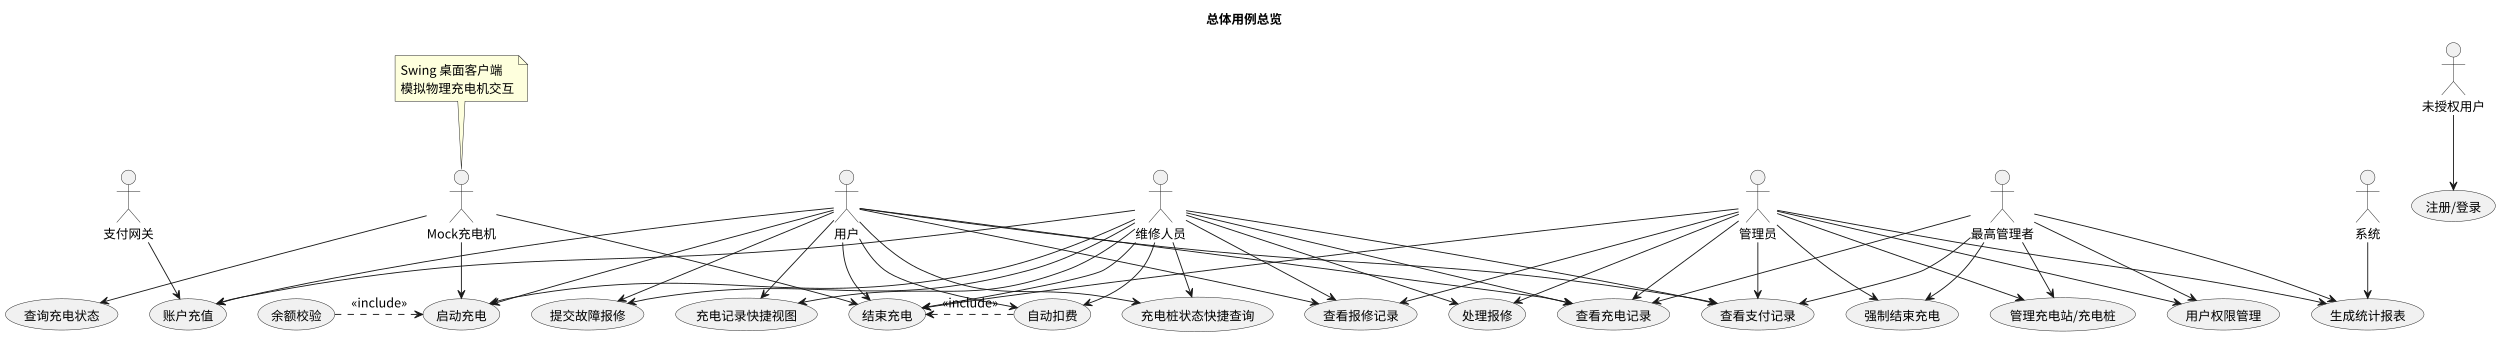
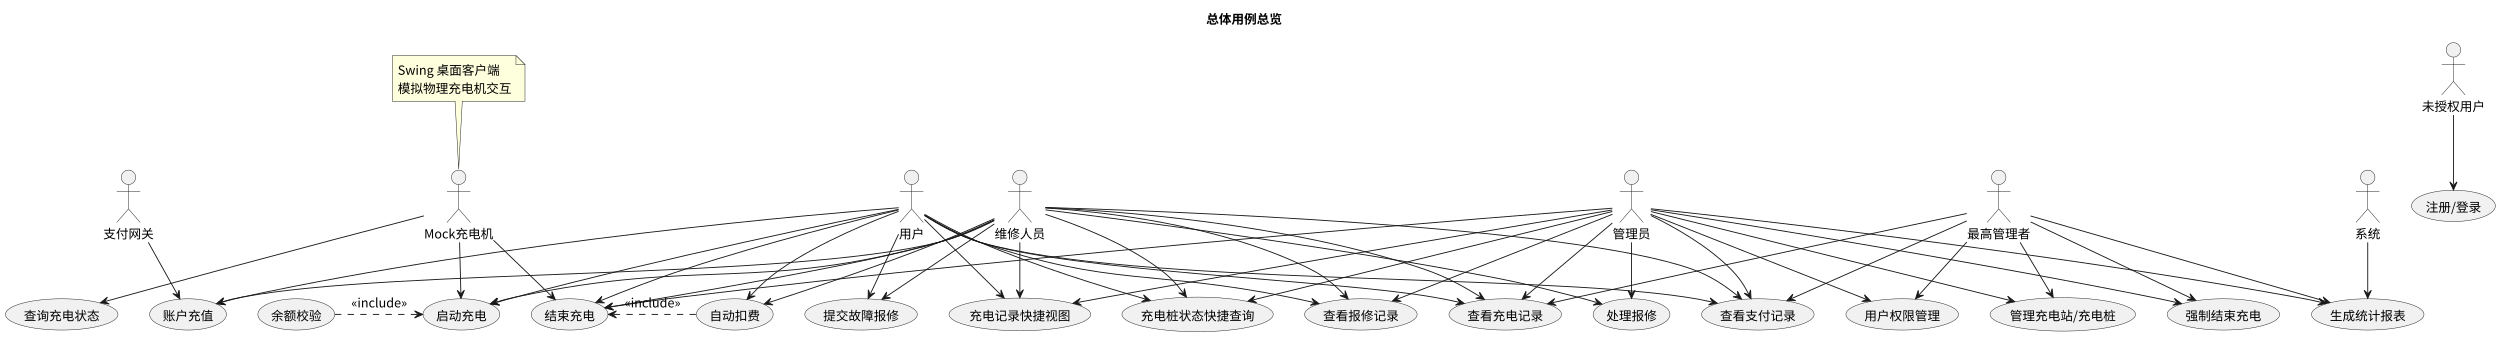
<svg xmlns="http://www.w3.org/2000/svg" contentStyleType="text/css" data-diagram-type="DESCRIPTION" height="373px" preserveAspectRatio="none" style="width:2771px;height:373px;background:#FFFFFF;" version="1.1" viewBox="0 0 2771 373" width="2771px" zoomAndPan="magnify">
  <defs />
  <g>
    <g class="title" data-source-line="3">
      <text fill="#000000" font-family="Noto Sans CJK SC" font-size="14" font-weight="bold" lengthAdjust="spacing" textLength="84" x="1336.939" y="26.24">总体用例总览</text>
    </g>
    <g class="entity" data-entity="G" data-source-line="6" data-uid="ent0002" id="entity_G">
      <ellipse cx="2719.4" cy="55.272" fill="#F1F1F1" rx="8" ry="8" style="stroke:#181818;stroke-width:0.5;" />
      <path d="M2719.4,63.272 L2719.4,90.272 M2706.4,71.272 L2732.4,71.272 M2719.4,90.272 L2706.4,105.272 M2719.4,90.272 L2732.4,105.272" fill="none" style="stroke:#181818;stroke-width:0.5;" />
      <text fill="#000000" font-family="Noto Sans CJK SC" font-size="14" lengthAdjust="spacing" textLength="70" x="2684.4" y="123.012">未授权用户</text>
    </g>
    <g class="entity" data-entity="U" data-source-line="7" data-uid="ent0003" id="entity_U">
-       <ellipse cx="938.4" cy="196.552" fill="#F1F1F1" rx="8" ry="8" style="stroke:#181818;stroke-width:0.5;" />
-       <path d="M938.4,204.552 L938.4,231.552 M925.4,212.552 L951.4,212.552 M938.4,231.552 L925.4,246.552 M938.4,231.552 L951.4,246.552" fill="none" style="stroke:#181818;stroke-width:0.5;" />
-       <text fill="#000000" font-family="Noto Sans CJK SC" font-size="14" lengthAdjust="spacing" textLength="28" x="924.4" y="264.292">用户</text>
+       <ellipse cx="1010.4" cy="196.552" fill="#F1F1F1" rx="8" ry="8" style="stroke:#181818;stroke-width:0.5;" />
+       <path d="M1010.4,204.552 L1010.4,231.552 M997.4,212.552 L1023.4,212.552 M1010.4,231.552 L997.4,246.552 M1010.4,231.552 L1023.4,246.552" fill="none" style="stroke:#181818;stroke-width:0.5;" />
+       <text fill="#000000" font-family="Noto Sans CJK SC" font-size="14" lengthAdjust="spacing" textLength="28" x="996.4" y="264.292">用户</text>
    </g>
    <g class="entity" data-entity="M" data-source-line="8" data-uid="ent0004" id="entity_M">
-       <ellipse cx="1286.4" cy="196.552" fill="#F1F1F1" rx="8" ry="8" style="stroke:#181818;stroke-width:0.5;" />
-       <path d="M1286.4,204.552 L1286.4,231.552 M1273.4,212.552 L1299.4,212.552 M1286.4,231.552 L1273.4,246.552 M1286.4,231.552 L1299.4,246.552" fill="none" style="stroke:#181818;stroke-width:0.5;" />
-       <text fill="#000000" font-family="Noto Sans CJK SC" font-size="14" lengthAdjust="spacing" textLength="56" x="1258.4" y="264.292">维修人员</text>
+       <ellipse cx="1130.4" cy="196.552" fill="#F1F1F1" rx="8" ry="8" style="stroke:#181818;stroke-width:0.5;" />
+       <path d="M1130.4,204.552 L1130.4,231.552 M1117.4,212.552 L1143.4,212.552 M1130.4,231.552 L1117.4,246.552 M1130.4,231.552 L1143.4,246.552" fill="none" style="stroke:#181818;stroke-width:0.5;" />
+       <text fill="#000000" font-family="Noto Sans CJK SC" font-size="14" lengthAdjust="spacing" textLength="56" x="1102.4" y="264.292">维修人员</text>
    </g>
    <g class="entity" data-entity="A" data-source-line="9" data-uid="ent0005" id="entity_A">
-       <ellipse cx="1948.4" cy="196.552" fill="#F1F1F1" rx="8" ry="8" style="stroke:#181818;stroke-width:0.5;" />
-       <path d="M1948.4,204.552 L1948.4,231.552 M1935.4,212.552 L1961.4,212.552 M1948.4,231.552 L1935.4,246.552 M1948.4,231.552 L1961.4,246.552" fill="none" style="stroke:#181818;stroke-width:0.5;" />
-       <text fill="#000000" font-family="Noto Sans CJK SC" font-size="14" lengthAdjust="spacing" textLength="42" x="1927.4" y="264.292">管理员</text>
+       <ellipse cx="1808.4" cy="196.552" fill="#F1F1F1" rx="8" ry="8" style="stroke:#181818;stroke-width:0.5;" />
+       <path d="M1808.4,204.552 L1808.4,231.552 M1795.4,212.552 L1821.4,212.552 M1808.4,231.552 L1795.4,246.552 M1808.4,231.552 L1821.4,246.552" fill="none" style="stroke:#181818;stroke-width:0.5;" />
+       <text fill="#000000" font-family="Noto Sans CJK SC" font-size="14" lengthAdjust="spacing" textLength="42" x="1787.4" y="264.292">管理员</text>
    </g>
    <g class="entity" data-entity="SA" data-source-line="10" data-uid="ent0006" id="entity_SA">
-       <ellipse cx="2219.4" cy="196.552" fill="#F1F1F1" rx="8" ry="8" style="stroke:#181818;stroke-width:0.5;" />
-       <path d="M2219.4,204.552 L2219.4,231.552 M2206.4,212.552 L2232.4,212.552 M2219.4,231.552 L2206.4,246.552 M2219.4,231.552 L2232.4,246.552" fill="none" style="stroke:#181818;stroke-width:0.5;" />
-       <text fill="#000000" font-family="Noto Sans CJK SC" font-size="14" lengthAdjust="spacing" textLength="70" x="2184.4" y="264.292">最高管理者</text>
+       <ellipse cx="2215.4" cy="196.552" fill="#F1F1F1" rx="8" ry="8" style="stroke:#181818;stroke-width:0.5;" />
+       <path d="M2215.4,204.552 L2215.4,231.552 M2202.4,212.552 L2228.4,212.552 M2215.4,231.552 L2202.4,246.552 M2215.4,231.552 L2228.4,246.552" fill="none" style="stroke:#181818;stroke-width:0.5;" />
+       <text fill="#000000" font-family="Noto Sans CJK SC" font-size="14" lengthAdjust="spacing" textLength="70" x="2180.4" y="264.292">最高管理者</text>
    </g>
    <g class="entity" data-entity="MC" data-source-line="11" data-uid="ent0007" id="entity_MC">
-       <ellipse cx="511.4" cy="196.552" fill="#F1F1F1" rx="8" ry="8" style="stroke:#181818;stroke-width:0.5;" />
-       <path d="M511.4,204.552 L511.4,231.552 M498.4,212.552 L524.4,212.552 M511.4,231.552 L498.4,246.552 M511.4,231.552 L524.4,246.552" fill="none" style="stroke:#181818;stroke-width:0.5;" />
-       <text fill="#000000" font-family="Noto Sans CJK SC" font-size="14" lengthAdjust="spacing" textLength="76.72" x="473.04" y="264.292">Mock充电机</text>
+       <ellipse cx="508.4" cy="196.552" fill="#F1F1F1" rx="8" ry="8" style="stroke:#181818;stroke-width:0.5;" />
+       <path d="M508.4,204.552 L508.4,231.552 M495.4,212.552 L521.4,212.552 M508.4,231.552 L495.4,246.552 M508.4,231.552 L521.4,246.552" fill="none" style="stroke:#181818;stroke-width:0.5;" />
+       <text fill="#000000" font-family="Noto Sans CJK SC" font-size="14" lengthAdjust="spacing" textLength="76.72" x="470.04" y="264.292">Mock充电机</text>
    </g>
    <g class="entity" data-entity="P" data-source-line="12" data-uid="ent0008" id="entity_P">
      <ellipse cx="142.4" cy="196.552" fill="#F1F1F1" rx="8" ry="8" style="stroke:#181818;stroke-width:0.5;" />
      <path d="M142.4,204.552 L142.4,231.552 M129.4,212.552 L155.4,212.552 M142.4,231.552 L129.4,246.552 M142.4,231.552 L155.4,246.552" fill="none" style="stroke:#181818;stroke-width:0.5;" />
      <text fill="#000000" font-family="Noto Sans CJK SC" font-size="14" lengthAdjust="spacing" textLength="56" x="114.4" y="264.292">支付网关</text>
    </g>
    <g class="entity" data-entity="S" data-source-line="13" data-uid="ent0009" id="entity_S">
      <ellipse cx="2624.4" cy="196.552" fill="#F1F1F1" rx="8" ry="8" style="stroke:#181818;stroke-width:0.5;" />
      <path d="M2624.4,204.552 L2624.4,231.552 M2611.4,212.552 L2637.4,212.552 M2624.4,231.552 L2611.4,246.552 M2624.4,231.552 L2637.4,246.552" fill="none" style="stroke:#181818;stroke-width:0.5;" />
      <text fill="#000000" font-family="Noto Sans CJK SC" font-size="14" lengthAdjust="spacing" textLength="28" x="2610.4" y="264.292">系统</text>
    </g>
    <g class="entity" data-entity="UC" data-source-line="15" data-uid="ent0010" id="entity_UC">
      <ellipse cx="2719.398" cy="228.186" fill="#F1F1F1" rx="46.478" ry="17.334" style="stroke:#181818;stroke-width:0.5;" />
      <text fill="#000000" font-family="Noto Sans CJK SC" font-size="14" lengthAdjust="spacing" textLength="61.488" x="2688.655" y="234.822">注册/登录</text>
    </g>
    <g class="entity" data-entity="RA" data-source-line="16" data-uid="ent0011" id="entity_RA">
      <ellipse cx="208.398" cy="348.496" fill="#F1F1F1" rx="42.598" ry="17.334" style="stroke:#181818;stroke-width:0.5;" />
      <text fill="#000000" font-family="Noto Sans CJK SC" font-size="14" lengthAdjust="spacing" textLength="56" x="180.398" y="355.132">账户充值</text>
    </g>
    <g class="entity" data-entity="SC" data-source-line="17" data-uid="ent0012" id="entity_SC">
      <ellipse cx="511.398" cy="348.496" fill="#F1F1F1" rx="42.598" ry="17.334" style="stroke:#181818;stroke-width:0.5;" />
      <text fill="#000000" font-family="Noto Sans CJK SC" font-size="14" lengthAdjust="spacing" textLength="56" x="483.398" y="355.132">启动充电</text>
    </g>
    <g class="entity" data-entity="BAL" data-source-line="18" data-uid="ent0013" id="entity_BAL">
      <ellipse cx="328.398" cy="348.496" fill="#F1F1F1" rx="42.598" ry="17.334" style="stroke:#181818;stroke-width:0.5;" />
      <text fill="#000000" font-family="Noto Sans CJK SC" font-size="14" lengthAdjust="spacing" textLength="56" x="300.398" y="355.132">余额校验</text>
    </g>
    <g class="entity" data-entity="EC" data-source-line="19" data-uid="ent0014" id="entity_EC">
-       <ellipse cx="983.398" cy="348.496" fill="#F1F1F1" rx="42.598" ry="17.334" style="stroke:#181818;stroke-width:0.5;" />
-       <text fill="#000000" font-family="Noto Sans CJK SC" font-size="14" lengthAdjust="spacing" textLength="56" x="955.398" y="355.132">结束充电</text>
+       <ellipse cx="631.398" cy="348.496" fill="#F1F1F1" rx="42.598" ry="17.334" style="stroke:#181818;stroke-width:0.5;" />
+       <text fill="#000000" font-family="Noto Sans CJK SC" font-size="14" lengthAdjust="spacing" textLength="56" x="603.398" y="355.132">结束充电</text>
    </g>
    <g class="entity" data-entity="AD" data-source-line="20" data-uid="ent0015" id="entity_AD">
-       <ellipse cx="1166.398" cy="348.496" fill="#F1F1F1" rx="42.598" ry="17.334" style="stroke:#181818;stroke-width:0.5;" />
-       <text fill="#000000" font-family="Noto Sans CJK SC" font-size="14" lengthAdjust="spacing" textLength="56" x="1138.398" y="355.132">自动扣费</text>
+       <ellipse cx="814.398" cy="348.496" fill="#F1F1F1" rx="42.598" ry="17.334" style="stroke:#181818;stroke-width:0.5;" />
+       <text fill="#000000" font-family="Noto Sans CJK SC" font-size="14" lengthAdjust="spacing" textLength="56" x="786.398" y="355.132">自动扣费</text>
    </g>
    <g class="entity" data-entity="FSC" data-source-line="21" data-uid="ent0016" id="entity_FSC">
-       <ellipse cx="2108.397" cy="348.496" fill="#F1F1F1" rx="62.397" ry="17.334" style="stroke:#181818;stroke-width:0.5;" />
-       <text fill="#000000" font-family="Noto Sans CJK SC" font-size="14" lengthAdjust="spacing" textLength="84" x="2066.397" y="355.132">强制结束充电</text>
+       <ellipse cx="2464.397" cy="348.496" fill="#F1F1F1" rx="62.397" ry="17.334" style="stroke:#181818;stroke-width:0.5;" />
+       <text fill="#000000" font-family="Noto Sans CJK SC" font-size="14" lengthAdjust="spacing" textLength="84" x="2422.397" y="355.132">强制结束充电</text>
    </g>
    <g class="entity" data-entity="VCR" data-source-line="22" data-uid="ent0017" id="entity_VCR">
-       <ellipse cx="1788.397" cy="348.496" fill="#F1F1F1" rx="62.397" ry="17.334" style="stroke:#181818;stroke-width:0.5;" />
-       <text fill="#000000" font-family="Noto Sans CJK SC" font-size="14" lengthAdjust="spacing" textLength="84" x="1746.397" y="355.132">查看充电记录</text>
+       <ellipse cx="1668.397" cy="348.496" fill="#F1F1F1" rx="62.397" ry="17.334" style="stroke:#181818;stroke-width:0.5;" />
+       <text fill="#000000" font-family="Noto Sans CJK SC" font-size="14" lengthAdjust="spacing" textLength="84" x="1626.397" y="355.132">查看充电记录</text>
    </g>
    <g class="entity" data-entity="VPR" data-source-line="23" data-uid="ent0018" id="entity_VPR">
      <ellipse cx="1948.397" cy="348.496" fill="#F1F1F1" rx="62.397" ry="17.334" style="stroke:#181818;stroke-width:0.5;" />
      <text fill="#000000" font-family="Noto Sans CJK SC" font-size="14" lengthAdjust="spacing" textLength="84" x="1906.397" y="355.132">查看支付记录</text>
    </g>
    <g class="entity" data-entity="SRT" data-source-line="24" data-uid="ent0019" id="entity_SRT">
-       <ellipse cx="651.397" cy="348.496" fill="#F1F1F1" rx="62.397" ry="17.334" style="stroke:#181818;stroke-width:0.5;" />
-       <text fill="#000000" font-family="Noto Sans CJK SC" font-size="14" lengthAdjust="spacing" textLength="84" x="609.397" y="355.132">提交故障报修</text>
+       <ellipse cx="954.397" cy="348.496" fill="#F1F1F1" rx="62.397" ry="17.334" style="stroke:#181818;stroke-width:0.5;" />
+       <text fill="#000000" font-family="Noto Sans CJK SC" font-size="14" lengthAdjust="spacing" textLength="84" x="912.397" y="355.132">提交故障报修</text>
    </g>
    <g class="entity" data-entity="MM" data-source-line="25" data-uid="ent0020" id="entity_MM">
      <ellipse cx="2286.404" cy="348.489" fill="#F1F1F1" rx="80.584" ry="18.517" style="stroke:#181818;stroke-width:0.5;" />
      <text fill="#000000" font-family="Noto Sans CJK SC" font-size="14" lengthAdjust="spacing" textLength="117.487" x="2227.66" y="355.125">管理充电站/充电桩</text>
    </g>
    <g class="entity" data-entity="PM" data-source-line="26" data-uid="ent0021" id="entity_PM">
-       <ellipse cx="2464.397" cy="348.496" fill="#F1F1F1" rx="62.397" ry="17.334" style="stroke:#181818;stroke-width:0.5;" />
-       <text fill="#000000" font-family="Noto Sans CJK SC" font-size="14" lengthAdjust="spacing" textLength="84" x="2422.397" y="355.132">用户权限管理</text>
+       <ellipse cx="2108.397" cy="348.496" fill="#F1F1F1" rx="62.397" ry="17.334" style="stroke:#181818;stroke-width:0.5;" />
+       <text fill="#000000" font-family="Noto Sans CJK SC" font-size="14" lengthAdjust="spacing" textLength="84" x="2066.397" y="355.132">用户权限管理</text>
    </g>
    <g class="entity" data-entity="HR" data-source-line="27" data-uid="ent0022" id="entity_HR">
-       <ellipse cx="1648.398" cy="348.496" fill="#F1F1F1" rx="42.598" ry="17.334" style="stroke:#181818;stroke-width:0.5;" />
-       <text fill="#000000" font-family="Noto Sans CJK SC" font-size="14" lengthAdjust="spacing" textLength="56" x="1620.398" y="355.132">处理报修</text>
+       <ellipse cx="1808.398" cy="348.496" fill="#F1F1F1" rx="42.598" ry="17.334" style="stroke:#181818;stroke-width:0.5;" />
+       <text fill="#000000" font-family="Noto Sans CJK SC" font-size="14" lengthAdjust="spacing" textLength="56" x="1780.398" y="355.132">处理报修</text>
    </g>
    <g class="entity" data-entity="GS" data-source-line="28" data-uid="ent0023" id="entity_GS">
      <ellipse cx="2624.397" cy="348.496" fill="#F1F1F1" rx="62.397" ry="17.334" style="stroke:#181818;stroke-width:0.5;" />
      <text fill="#000000" font-family="Noto Sans CJK SC" font-size="14" lengthAdjust="spacing" textLength="84" x="2582.397" y="355.132">生成统计报表</text>
    </g>
    <g class="entity" data-entity="QV" data-source-line="29" data-uid="ent0024" id="entity_QV">
-       <ellipse cx="827.398" cy="348.487" fill="#F1F1F1" rx="78.528" ry="18.105" style="stroke:#181818;stroke-width:0.5;" />
-       <text fill="#000000" font-family="Noto Sans CJK SC" font-size="14" lengthAdjust="spacing" textLength="111.999" x="771.398" y="355.123">充电记录快捷视图</text>
+       <ellipse cx="1130.398" cy="348.487" fill="#F1F1F1" rx="78.528" ry="18.105" style="stroke:#181818;stroke-width:0.5;" />
+       <text fill="#000000" font-family="Noto Sans CJK SC" font-size="14" lengthAdjust="spacing" textLength="111.999" x="1074.398" y="355.123">充电记录快捷视图</text>
    </g>
    <g class="entity" data-entity="QC" data-source-line="30" data-uid="ent0025" id="entity_QC">
      <ellipse cx="1327.404" cy="348.493" fill="#F1F1F1" rx="83.854" ry="19.171" style="stroke:#181818;stroke-width:0.5;" />
      <text fill="#000000" font-family="Noto Sans CJK SC" font-size="14" lengthAdjust="spacing" textLength="125.999" x="1264.405" y="355.129">充电桩状态快捷查询</text>
    </g>
    <g class="entity" data-entity="VR" data-source-line="31" data-uid="ent0026" id="entity_VR">
      <ellipse cx="1508.397" cy="348.496" fill="#F1F1F1" rx="62.397" ry="17.334" style="stroke:#181818;stroke-width:0.5;" />
      <text fill="#000000" font-family="Noto Sans CJK SC" font-size="14" lengthAdjust="spacing" textLength="84" x="1466.397" y="355.132">查看报修记录</text>
    </g>
    <g class="entity" data-entity="QC_CM" data-source-line="32" data-uid="ent0027" id="entity_QC_CM">
      <ellipse cx="68.397" cy="348.496" fill="#F1F1F1" rx="62.397" ry="17.334" style="stroke:#181818;stroke-width:0.5;" />
      <text fill="#000000" font-family="Noto Sans CJK SC" font-size="14" lengthAdjust="spacing" textLength="84" x="26.397" y="355.132">查询充电状态</text>
    </g>
-     <g class="entity" data-entity="GMN68" data-source-line="78" data-uid="ent0069" id="entity_GMN68">
-       <path d="M437.9,61.642 L437.9,112.186 A0,0 0 0 0 437.9,112.186 L507.4,112.186 L511.4,187.582 L515.4,112.186 L584.899,112.186 A0,0 0 0 0 584.899,112.186 L584.899,71.642 L574.899,61.642 L437.9,61.642 A0,0 0 0 0 437.9,61.642" fill="#FEFFDD" style="stroke:#181818;stroke-width:0.5;" />
-       <path d="M574.899,61.642 L574.899,71.642 L584.899,71.642 L574.899,61.642" fill="#FEFFDD" style="stroke:#181818;stroke-width:0.5;" />
-       <text fill="#000000" font-family="Noto Sans CJK SC" font-size="14" lengthAdjust="spacing" textLength="112.993" x="443.9" y="82.882">Swing 桌面客户端</text>
-       <text fill="#000000" font-family="Noto Sans CJK SC" font-size="14" lengthAdjust="spacing" textLength="125.999" x="443.9" y="103.154">模拟物理充电机交互</text>
+     <g class="entity" data-entity="GMN70" data-source-line="80" data-uid="ent0071" id="entity_GMN70">
+       <path d="M434.9,61.642 L434.9,112.186 A0,0 0 0 0 434.9,112.186 L504.4,112.186 L508.4,187.582 L512.4,112.186 L581.899,112.186 A0,0 0 0 0 581.899,112.186 L581.899,71.642 L571.899,61.642 L434.9,61.642 A0,0 0 0 0 434.9,61.642" fill="#FEFFDD" style="stroke:#181818;stroke-width:0.5;" />
+       <path d="M571.899,61.642 L571.899,71.642 L581.899,71.642 L571.899,61.642" fill="#FEFFDD" style="stroke:#181818;stroke-width:0.5;" />
+       <text fill="#000000" font-family="Noto Sans CJK SC" font-size="14" lengthAdjust="spacing" textLength="112.993" x="440.9" y="82.882">Swing 桌面客户端</text>
+       <text fill="#000000" font-family="Noto Sans CJK SC" font-size="14" lengthAdjust="spacing" textLength="125.999" x="440.9" y="103.154">模拟物理充电机交互</text>
    </g>
    <g class="link" data-entity-1="G" data-entity-2="UC" data-source-line="34" data-uid="lnk28" id="link_G_UC">
      <path d="M2719.4,127.452 C2719.4,154.952 2719.4,184.212 2719.4,204.592" fill="none" id="G-to-UC" style="stroke:#181818;stroke-width:1;" />
      <polygon fill="#181818" points="2719.4,210.592,2723.4,201.592,2719.4,205.592,2715.4,201.592,2719.4,210.592" style="stroke:#181818;stroke-width:1;" />
    </g>
    <g class="link" data-entity-1="U" data-entity-2="RA" data-source-line="36" data-uid="lnk29" id="link_U_RA">
-       <path d="M924.11,230.542 C852.78,237.462 528.3,270.872 268.4,329.322 C259.26,331.372 255.243,332.363 246.292,335.073" fill="none" id="U-to-RA" style="stroke:#181818;stroke-width:1;" />
-       <polygon fill="#181818" points="240.55,336.812,250.323,338.032,245.335,335.363,248.005,330.375,240.55,336.812" style="stroke:#181818;stroke-width:1;" />
+       <path d="M996.1,230.252 C920.31,236.112 558,266.352 268.4,329.322 C259.25,331.312 255.222,332.273 246.273,334.983" fill="none" id="U-to-RA" style="stroke:#181818;stroke-width:1;" />
+       <polygon fill="#181818" points="240.53,336.722,250.303,337.942,245.315,335.273,247.985,330.285,240.53,336.722" style="stroke:#181818;stroke-width:1;" />
    </g>
    <g class="link" data-entity-1="U" data-entity-2="SC" data-source-line="37" data-uid="lnk30" id="link_U_SC">
-       <path d="M924.02,232.952 C874.74,245.912 708.17,289.962 571.4,329.322 C562.72,331.822 559.105,332.88 550.415,335.5" fill="none" id="U-to-SC" style="stroke:#181818;stroke-width:1;" />
-       <polygon fill="#181818" points="544.67,337.232,554.442,338.464,549.457,335.789,552.132,330.804,544.67,337.232" style="stroke:#181818;stroke-width:1;" />
+       <path d="M995.91,232.102 C940.5,243.352 736.88,285.442 571.4,329.322 C562.56,331.662 558.802,332.68 550.032,335.34" fill="none" id="U-to-SC" style="stroke:#181818;stroke-width:1;" />
+       <polygon fill="#181818" points="544.29,337.082,554.064,338.298,549.075,335.631,551.742,330.642,544.29,337.082" style="stroke:#181818;stroke-width:1;" />
    </g>
    <g class="link" data-entity-1="U" data-entity-2="EC" data-source-line="38" data-uid="lnk31" id="link_U_EC">
-       <path d="M934.04,268.742 C934.23,278.992 935.63,289.812 939.4,299.322 C944.57,312.382 950.615,320.051 960.055,328.651" fill="none" id="U-to-EC" style="stroke:#181818;stroke-width:1;" />
-       <polygon fill="#181818" points="964.49,332.692,960.531,323.674,960.794,329.325,955.143,329.588,964.49,332.692" style="stroke:#181818;stroke-width:1;" />
+       <path d="M996.1,232.602 C957.53,241.922 848.27,269.082 759.4,298.322 C724.91,309.662 691.646,322.676 665.896,333.176" fill="none" id="U-to-EC" style="stroke:#181818;stroke-width:1;" />
+       <polygon fill="#181818" points="660.34,335.442,670.184,335.748,664.97,333.554,667.163,328.34,660.34,335.442" style="stroke:#181818;stroke-width:1;" />
    </g>
    <g class="link" data-entity-1="U" data-entity-2="AD" data-source-line="39" data-uid="lnk32" id="link_U_AD">
-       <path d="M952.73,264.652 C959.43,277.242 968.58,290.482 980.4,299.322 C1003.5,316.602 1074.414,331.472 1121.794,339.972" fill="none" id="U-to-AD" style="stroke:#181818;stroke-width:1;" />
-       <polygon fill="#181818" points="1127.7,341.032,1119.548,335.505,1122.779,340.149,1118.135,343.38,1127.7,341.032" style="stroke:#181818;stroke-width:1;" />
+       <path d="M995.99,234.272 C968.96,244.182 909.41,267.822 865.4,298.322 C851.45,307.992 841.808,317.13 832.108,327.55" fill="none" id="U-to-AD" style="stroke:#181818;stroke-width:1;" />
+       <polygon fill="#181818" points="828.02,331.942,837.08,328.08,831.427,328.282,831.225,322.629,828.02,331.942" style="stroke:#181818;stroke-width:1;" />
    </g>
    <g class="link" data-entity-1="U" data-entity-2="VCR" data-source-line="40" data-uid="lnk33" id="link_U_VCR">
-       <path d="M952.89,231.062 C1057.94,244.652 1698.65,327.582 1708.4,329.322 C1719.61,331.322 1725.777,332.523 1737.007,335.053" fill="none" id="U-to-VCR" style="stroke:#181818;stroke-width:1;" />
-       <polygon fill="#181818" points="1742.86,336.372,1734.959,330.492,1737.982,335.273,1733.201,338.296,1742.86,336.372" style="stroke:#181818;stroke-width:1;" />
+       <path d="M1024.66,238.632 C1039.27,247.812 1062.95,261.362 1085.4,268.322 C1192.94,301.682 1477.46,310.052 1588.4,329.322 C1599.62,331.272 1605.787,332.453 1617.017,334.983" fill="none" id="U-to-VCR" style="stroke:#181818;stroke-width:1;" />
+       <polygon fill="#181818" points="1622.87,336.302,1614.969,330.422,1617.992,335.203,1613.211,338.226,1622.87,336.302" style="stroke:#181818;stroke-width:1;" />
    </g>
    <g class="link" data-entity-1="U" data-entity-2="VPR" data-source-line="41" data-uid="lnk34" id="link_U_VPR">
-       <path d="M952.88,231.222 C996.46,237.312 1130.19,255.732 1241.4,268.322 C1519.6,299.812 1592,284.672 1868.4,329.322 C1879.79,331.162 1886.126,332.336 1897.466,334.886" fill="none" id="U-to-VPR" style="stroke:#181818;stroke-width:1;" />
-       <polygon fill="#181818" points="1903.32,336.202,1895.417,330.325,1898.442,335.105,1893.662,338.13,1903.32,336.202" style="stroke:#181818;stroke-width:1;" />
+       <path d="M1024.87,239.012 C1039.45,248.342 1062.95,261.882 1085.4,268.322 C1253.16,316.442 1695.84,303.142 1868.4,329.322 C1879.8,331.052 1886.146,332.187 1897.496,334.737" fill="none" id="U-to-VPR" style="stroke:#181818;stroke-width:1;" />
+       <polygon fill="#181818" points="1903.35,336.052,1895.446,330.176,1898.472,334.956,1893.692,337.982,1903.35,336.052" style="stroke:#181818;stroke-width:1;" />
    </g>
    <g class="link" data-entity-1="U" data-entity-2="SRT" data-source-line="42" data-uid="lnk35" id="link_U_SRT">
-       <path d="M924.16,235.052 C880.51,253.052 753.187,305.536 690.437,331.396" fill="none" id="U-to-SRT" style="stroke:#181818;stroke-width:1;" />
-       <polygon fill="#181818" points="684.89,333.682,694.735,333.951,689.513,331.777,691.687,326.554,684.89,333.682" style="stroke:#181818;stroke-width:1;" />
+       <path d="M995.98,259.652 C985.22,282.382 973.498,307.149 964.778,325.559" fill="none" id="U-to-SRT" style="stroke:#181818;stroke-width:1;" />
+       <polygon fill="#181818" points="962.21,330.982,969.678,324.56,964.35,326.463,962.448,321.136,962.21,330.982" style="stroke:#181818;stroke-width:1;" />
    </g>
    <g class="link" data-entity-1="U" data-entity-2="QV" data-source-line="43" data-uid="lnk36" id="link_U_QV">
-       <path d="M924.34,244.172 C903.69,266.182 869.356,302.767 847.596,325.957" fill="none" id="U-to-QV" style="stroke:#181818;stroke-width:1;" />
-       <polygon fill="#181818" points="843.49,330.332,852.565,326.506,846.911,326.686,846.731,321.032,843.49,330.332" style="stroke:#181818;stroke-width:1;" />
+       <path d="M1024.63,243.222 C1046.74,265.012 1084.957,302.7 1108.807,326.21" fill="none" id="U-to-QV" style="stroke:#181818;stroke-width:1;" />
+       <polygon fill="#181818" points="1113.08,330.422,1109.479,321.255,1109.519,326.912,1103.862,326.952,1113.08,330.422" style="stroke:#181818;stroke-width:1;" />
    </g>
    <g class="link" data-entity-1="U" data-entity-2="QC" data-source-line="44" data-uid="lnk37" id="link_U_QC">
-       <path d="M952.76,245.832 C968.02,262.312 993.71,286.842 1021.4,299.322 C1105.35,337.162 1135.52,314.502 1226.4,329.322 C1238.44,331.282 1245.362,332.454 1257.702,334.644" fill="none" id="U-to-QC" style="stroke:#181818;stroke-width:1;" />
-       <polygon fill="#181818" points="1263.61,335.692,1255.447,330.181,1258.687,334.818,1254.05,338.058,1263.61,335.692" style="stroke:#181818;stroke-width:1;" />
+       <path d="M1024.71,237.562 C1039.56,246.032 1063.6,259.142 1085.4,268.322 C1149.16,295.172 1219.634,317.122 1269.274,331.412" fill="none" id="U-to-QC" style="stroke:#181818;stroke-width:1;" />
+       <polygon fill="#181818" points="1275.04,333.072,1267.498,326.738,1270.235,331.689,1265.285,334.426,1275.04,333.072" style="stroke:#181818;stroke-width:1;" />
    </g>
    <g class="link" data-entity-1="U" data-entity-2="VR" data-source-line="45" data-uid="lnk38" id="link_U_VR">
-       <path d="M952.85,232.022 C1011.93,243.632 1240.82,288.852 1428.4,329.322 C1439.12,331.632 1444.777,332.88 1455.627,335.33" fill="none" id="U-to-VR" style="stroke:#181818;stroke-width:1;" />
-       <polygon fill="#181818" points="1461.48,336.652,1453.582,330.768,1456.603,335.551,1451.82,338.571,1461.48,336.652" style="stroke:#181818;stroke-width:1;" />
+       <path d="M1024.74,238.372 C1039.42,247.352 1063.15,260.742 1085.4,268.322 C1231.95,318.272 1276.64,298.612 1428.4,329.322 C1439.29,331.522 1445.118,332.749 1456.088,335.229" fill="none" id="U-to-VR" style="stroke:#181818;stroke-width:1;" />
+       <polygon fill="#181818" points="1461.94,336.552,1454.044,330.666,1457.063,335.449,1452.28,338.469,1461.94,336.552" style="stroke:#181818;stroke-width:1;" />
    </g>
    <g class="link" data-entity-1="M" data-entity-2="RA" data-source-line="47" data-uid="lnk39" id="link_M_RA">
-       <path d="M1258.02,233.032 C1202.61,240.482 1076.11,257.092 969.4,268.322 C658.38,301.042 575.48,270.122 268.4,329.322 C259.1,331.112 254.93,332.034 245.9,334.784" fill="none" id="M-to-RA" style="stroke:#181818;stroke-width:1;" />
-       <polygon fill="#181818" points="240.16,336.532,249.935,337.736,244.943,335.075,247.604,330.083,240.16,336.532" style="stroke:#181818;stroke-width:1;" />
+       <path d="M1102.01,244.602 C1084.95,253.112 1062.51,263.002 1041.4,268.322 C874.29,310.372 437.72,297.382 268.4,329.322 C259.09,331.072 254.92,331.984 245.89,334.734" fill="none" id="M-to-RA" style="stroke:#181818;stroke-width:1;" />
+       <polygon fill="#181818" points="240.15,336.482,249.925,337.686,244.933,335.025,247.594,330.033,240.15,336.482" style="stroke:#181818;stroke-width:1;" />
    </g>
    <g class="link" data-entity-1="M" data-entity-2="SC" data-source-line="48" data-uid="lnk40" id="link_M_SC">
-       <path d="M1257.91,243.062 C1222.1,259.752 1158.3,287.062 1100.4,299.322 C870.01,348.092 803.27,288.232 571.4,329.322 C561.97,330.992 557.669,331.911 548.559,334.691" fill="none" id="M-to-SC" style="stroke:#181818;stroke-width:1;" />
-       <polygon fill="#181818" points="542.82,336.442,552.596,337.641,547.602,334.983,550.261,329.989,542.82,336.442" style="stroke:#181818;stroke-width:1;" />
+       <path d="M1101.91,244.212 C1084.81,252.582 1062.37,262.482 1041.4,268.322 C838.48,324.842 777.34,285.092 571.4,329.322 C562.25,331.282 558.212,332.241 549.272,334.951" fill="none" id="M-to-SC" style="stroke:#181818;stroke-width:1;" />
+       <polygon fill="#181818" points="543.53,336.692,553.303,337.909,548.315,335.241,550.983,330.253,543.53,336.692" style="stroke:#181818;stroke-width:1;" />
    </g>
    <g class="link" data-entity-1="M" data-entity-2="EC" data-source-line="49" data-uid="lnk41" id="link_M_EC">
-       <path d="M1258.69,268.732 C1248.8,280.212 1236.76,291.692 1223.4,299.322 C1206.12,309.182 1091.627,329.396 1028.207,340.075" fill="none" id="M-to-EC" style="stroke:#181818;stroke-width:1;" />
-       <polygon fill="#181818" points="1022.29,341.072,1031.829,343.522,1027.221,340.242,1030.501,335.633,1022.29,341.072" style="stroke:#181818;stroke-width:1;" />
+       <path d="M1102.16,243.542 C1084.97,251.792 1062.34,261.782 1041.4,268.322 C971.85,290.022 764.679,325.47 676.329,340.12" fill="none" id="M-to-EC" style="stroke:#181818;stroke-width:1;" />
+       <polygon fill="#181818" points="670.41,341.102,679.943,343.576,675.343,340.284,678.634,335.683,670.41,341.102" style="stroke:#181818;stroke-width:1;" />
    </g>
    <g class="link" data-entity-1="M" data-entity-2="AD" data-source-line="50" data-uid="lnk42" id="link_M_AD">
-       <path d="M1279.96,268.782 C1276.7,279.592 1271.79,290.702 1264.4,299.322 C1247.98,318.462 1227.833,328.728 1206.823,336.088" fill="none" id="M-to-AD" style="stroke:#181818;stroke-width:1;" />
-       <polygon fill="#181818" points="1201.16,338.072,1210.976,338.872,1205.879,336.419,1208.332,331.321,1201.16,338.072" style="stroke:#181818;stroke-width:1;" />
+       <path d="M1102.18,242.272 C1084.8,250.162 1061.97,260.222 1041.4,268.322 C973.04,295.222 897.085,320.692 852.725,335.152" fill="none" id="M-to-AD" style="stroke:#181818;stroke-width:1;" />
+       <polygon fill="#181818" points="847.02,337.012,856.817,338.026,851.774,335.462,854.337,330.42,847.02,337.012" style="stroke:#181818;stroke-width:1;" />
    </g>
    <g class="link" data-entity-1="M" data-entity-2="VCR" data-source-line="51" data-uid="lnk43" id="link_M_VCR">
-       <path d="M1314.82,235.882 C1397.69,255.412 1633.72,311.035 1736.01,335.145" fill="none" id="M-to-VCR" style="stroke:#181818;stroke-width:1;" />
-       <polygon fill="#181818" points="1741.85,336.522,1734.008,330.564,1736.983,335.375,1732.172,338.351,1741.85,336.522" style="stroke:#181818;stroke-width:1;" />
+       <path d="M1158.72,230.172 C1230.71,233.402 1425.78,246.632 1578.4,298.322 C1602.51,306.492 1622.696,317.669 1640.296,328.779" fill="none" id="M-to-VCR" style="stroke:#181818;stroke-width:1;" />
+       <polygon fill="#181818" points="1645.37,331.982,1639.895,323.795,1641.142,329.313,1635.624,330.56,1645.37,331.982" style="stroke:#181818;stroke-width:1;" />
    </g>
    <g class="link" data-entity-1="M" data-entity-2="VPR" data-source-line="52" data-uid="lnk44" id="link_M_VPR">
-       <path d="M1314.66,233.502 C1399.05,246.512 1656.5,287.052 1868.4,329.322 C1879.29,331.492 1885.116,332.715 1896.096,335.185" fill="none" id="M-to-VPR" style="stroke:#181818;stroke-width:1;" />
-       <polygon fill="#181818" points="1901.95,336.502,1894.047,330.624,1897.072,335.405,1892.292,338.429,1901.95,336.502" style="stroke:#181818;stroke-width:1;" />
+       <path d="M1158.74,229.942 C1278.04,233.422 1739.44,249.822 1875.4,298.322 C1895.98,305.662 1911.685,316.356 1925.655,327.716" fill="none" id="M-to-VPR" style="stroke:#181818;stroke-width:1;" />
+       <polygon fill="#181818" points="1930.31,331.502,1925.851,322.72,1926.431,328.347,1920.804,328.927,1930.31,331.502" style="stroke:#181818;stroke-width:1;" />
    </g>
    <g class="link" data-entity-1="M" data-entity-2="SRT" data-source-line="53" data-uid="lnk45" id="link_M_SRT">
-       <path d="M1257.95,246.962 C1229.59,263.702 1184.21,287.852 1141.4,299.322 C964.91,346.602 912.1,302.342 731.4,329.322 C719.85,331.042 713.344,332.215 701.874,334.795" fill="none" id="M-to-SRT" style="stroke:#181818;stroke-width:1;" />
-       <polygon fill="#181818" points="696.02,336.112,705.678,338.039,700.898,335.015,703.923,330.234,696.02,336.112" style="stroke:#181818;stroke-width:1;" />
+       <path d="M1102.12,248.192 C1067.53,271.442 1014.599,307.024 982.529,328.584" fill="none" id="M-to-SRT" style="stroke:#181818;stroke-width:1;" />
+       <polygon fill="#181818" points="977.55,331.932,987.251,330.23,981.699,329.142,982.787,323.591,977.55,331.932" style="stroke:#181818;stroke-width:1;" />
    </g>
    <g class="link" data-entity-1="M" data-entity-2="HR" data-source-line="54" data-uid="lnk46" id="link_M_HR">
-       <path d="M1314.8,238.472 C1381.14,260.152 1540.217,312.138 1610.307,335.048" fill="none" id="M-to-HR" style="stroke:#181818;stroke-width:1;" />
-       <polygon fill="#181818" points="1616.01,336.912,1608.698,330.314,1611.257,335.358,1606.213,337.918,1616.01,336.912" style="stroke:#181818;stroke-width:1;" />
+       <path d="M1158.88,232.632 C1232.83,241.742 1436.88,267.832 1605.4,298.322 C1669.39,309.902 1685.45,312.992 1748.4,329.322 C1757.25,331.612 1761.006,332.626 1769.776,335.276" fill="none" id="M-to-HR" style="stroke:#181818;stroke-width:1;" />
+       <polygon fill="#181818" points="1775.52,337.012,1768.062,330.58,1770.734,335.566,1765.748,338.238,1775.52,337.012" style="stroke:#181818;stroke-width:1;" />
    </g>
    <g class="link" data-entity-1="M" data-entity-2="QV" data-source-line="55" data-uid="lnk47" id="link_M_QV">
-       <path d="M1258.01,253.852 C1238.2,269.612 1210.38,288.972 1182.4,299.322 C1073.71,339.522 1037.96,311.862 923.4,329.322 C910.99,331.212 903.629,332.425 891.049,334.765" fill="none" id="M-to-QV" style="stroke:#181818;stroke-width:1;" />
-       <polygon fill="#181818" points="885.15,335.862,894.73,338.149,890.066,334.947,893.267,330.284,885.15,335.862" style="stroke:#181818;stroke-width:1;" />
+       <path d="M1130.4,268.582 C1130.4,289.412 1130.4,307.952 1130.4,324.062" fill="none" id="M-to-QV" style="stroke:#181818;stroke-width:1;" />
+       <polygon fill="#181818" points="1130.4,330.062,1134.4,321.062,1130.4,325.062,1126.4,321.062,1130.4,330.062" style="stroke:#181818;stroke-width:1;" />
    </g>
    <g class="link" data-entity-1="M" data-entity-2="QC" data-source-line="56" data-uid="lnk48" id="link_M_QC">
-       <path d="M1300.05,268.582 C1307.13,289.012 1313.474,307.333 1319.064,323.453" fill="none" id="M-to-QC" style="stroke:#181818;stroke-width:1;" />
-       <polygon fill="#181818" points="1321.03,329.122,1321.861,319.308,1319.392,324.398,1314.302,321.929,1321.03,329.122" style="stroke:#181818;stroke-width:1;" />
+       <path d="M1158.69,237.572 C1191.38,248.172 1245.74,268.692 1285.4,298.322 C1296.91,306.922 1303.808,314.414 1311.428,324.564" fill="none" id="M-to-QC" style="stroke:#181818;stroke-width:1;" />
+       <polygon fill="#181818" points="1315.03,329.362,1312.825,319.763,1312.028,325.363,1306.428,324.566,1315.03,329.362" style="stroke:#181818;stroke-width:1;" />
    </g>
    <g class="link" data-entity-1="M" data-entity-2="VR" data-source-line="57" data-uid="lnk49" id="link_M_VR">
-       <path d="M1314.51,244.172 C1357.22,266.922 1432.645,307.12 1475.215,329.81" fill="none" id="M-to-VR" style="stroke:#181818;stroke-width:1;" />
-       <polygon fill="#181818" points="1480.51,332.632,1474.449,324.869,1476.098,330.28,1470.686,331.928,1480.51,332.632" style="stroke:#181818;stroke-width:1;" />
+       <path d="M1158.67,230.502 C1216.72,234.192 1352.28,247.962 1452.4,298.322 C1468.58,306.462 1479.663,316.065 1490.143,327.025" fill="none" id="M-to-VR" style="stroke:#181818;stroke-width:1;" />
+       <polygon fill="#181818" points="1494.29,331.362,1490.961,322.093,1490.834,327.748,1485.179,327.622,1494.29,331.362" style="stroke:#181818;stroke-width:1;" />
    </g>
    <g class="link" data-entity-1="A" data-entity-2="MM" data-source-line="59" data-uid="lnk50" id="link_A_MM">
-       <path d="M1969.8,236.672 C2024.51,255.822 2164.637,304.87 2237.717,330.45" fill="none" id="A-to-MM" style="stroke:#181818;stroke-width:1;" />
-       <polygon fill="#181818" points="2243.38,332.432,2236.207,325.683,2238.661,330.78,2233.564,333.234,2243.38,332.432" style="stroke:#181818;stroke-width:1;" />
+       <path d="M1829.86,234.502 C1900.71,252.032 2122.686,306.97 2227.226,332.85" fill="none" id="A-to-MM" style="stroke:#181818;stroke-width:1;" />
+       <polygon fill="#181818" points="2233.05,334.292,2225.275,328.246,2228.197,333.09,2223.352,336.012,2233.05,334.292" style="stroke:#181818;stroke-width:1;" />
    </g>
    <g class="link" data-entity-1="A" data-entity-2="PM" data-source-line="60" data-uid="lnk51" id="link_A_PM">
-       <path d="M1969.59,234.042 C2046.11,251.592 2303.482,310.601 2411.612,335.391" fill="none" id="A-to-PM" style="stroke:#181818;stroke-width:1;" />
-       <polygon fill="#181818" points="2417.46,336.732,2409.581,330.822,2412.586,335.615,2407.794,338.62,2417.46,336.732" style="stroke:#181818;stroke-width:1;" />
+       <path d="M1829.49,237.502 C1880.44,257.592 2005.038,306.731 2067.858,331.501" fill="none" id="A-to-PM" style="stroke:#181818;stroke-width:1;" />
+       <polygon fill="#181818" points="2073.44,333.702,2066.535,326.679,2068.789,331.868,2063.6,334.122,2073.44,333.702" style="stroke:#181818;stroke-width:1;" />
    </g>
    <g class="link" data-entity-1="A" data-entity-2="VCR" data-source-line="61" data-uid="lnk52" id="link_A_VCR">
-       <path d="M1927.15,244.892 C1896.55,267.522 1845.205,305.485 1814.555,328.145" fill="none" id="A-to-VCR" style="stroke:#181818;stroke-width:1;" />
-       <polygon fill="#181818" points="1809.73,331.712,1819.345,329.578,1813.751,328.74,1814.589,323.145,1809.73,331.712" style="stroke:#181818;stroke-width:1;" />
+       <path d="M1787.13,247.152 C1759.9,270.162 1717.713,305.809 1691.743,327.759" fill="none" id="A-to-VCR" style="stroke:#181818;stroke-width:1;" />
+       <polygon fill="#181818" points="1687.16,331.632,1696.616,328.877,1690.979,328.404,1691.452,322.767,1687.16,331.632" style="stroke:#181818;stroke-width:1;" />
    </g>
    <g class="link" data-entity-1="A" data-entity-2="VPR" data-source-line="62" data-uid="lnk53" id="link_A_VPR">
-       <path d="M1948.4,268.582 C1948.4,289.682 1948.4,308.582 1948.4,324.682" fill="none" id="A-to-VPR" style="stroke:#181818;stroke-width:1;" />
-       <polygon fill="#181818" points="1948.4,330.682,1952.4,321.682,1948.4,325.682,1944.4,321.682,1948.4,330.682" style="stroke:#181818;stroke-width:1;" />
+       <path d="M1829.87,238.932 C1853.65,250.512 1892.1,271.672 1918.4,298.322 C1927.81,307.862 1932.847,315.546 1938.117,325.796" fill="none" id="A-to-VPR" style="stroke:#181818;stroke-width:1;" />
+       <polygon fill="#181818" points="1940.86,331.132,1940.302,321.299,1938.574,326.685,1933.187,324.957,1940.86,331.132" style="stroke:#181818;stroke-width:1;" />
    </g>
    <g class="link" data-entity-1="A" data-entity-2="HR" data-source-line="63" data-uid="lnk54" id="link_A_HR">
-       <path d="M1927.3,237.502 C1874.89,258.172 1744.191,309.71 1683.681,333.58" fill="none" id="A-to-HR" style="stroke:#181818;stroke-width:1;" />
-       <polygon fill="#181818" points="1678.1,335.782,1687.94,336.2,1682.751,333.947,1685.004,328.758,1678.1,335.782" style="stroke:#181818;stroke-width:1;" />
+       <path d="M1808.4,268.582 C1808.4,289.682 1808.4,308.582 1808.4,324.682" fill="none" id="A-to-HR" style="stroke:#181818;stroke-width:1;" />
+       <polygon fill="#181818" points="1808.4,330.682,1812.4,321.682,1808.4,325.682,1804.4,321.682,1808.4,330.682" style="stroke:#181818;stroke-width:1;" />
    </g>
    <g class="link" data-entity-1="A" data-entity-2="VR" data-source-line="64" data-uid="lnk55" id="link_A_VR">
-       <path d="M1927.17,234.892 C1859.02,253.212 1650.574,309.264 1557.764,334.214" fill="none" id="A-to-VR" style="stroke:#181818;stroke-width:1;" />
-       <polygon fill="#181818" points="1551.97,335.772,1561.7,337.298,1556.799,334.474,1559.623,329.573,1551.97,335.772" style="stroke:#181818;stroke-width:1;" />
+       <path d="M1787.3,237.502 C1736.35,257.592 1611.762,306.731 1548.932,331.501" fill="none" id="A-to-VR" style="stroke:#181818;stroke-width:1;" />
+       <polygon fill="#181818" points="1543.35,333.702,1553.19,334.122,1548.002,331.868,1550.256,326.68,1543.35,333.702" style="stroke:#181818;stroke-width:1;" />
    </g>
    <g class="link" data-entity-1="A" data-entity-2="GS" data-source-line="65" data-uid="lnk56" id="link_A_GS">
-       <path d="M1969.83,233.132 C2009.01,240.332 2094.86,255.972 2167.4,268.322 C2334.72,296.802 2377.78,296.952 2544.4,329.322 C2555.44,331.462 2561.437,332.704 2572.537,335.204" fill="none" id="A-to-GS" style="stroke:#181818;stroke-width:1;" />
-       <polygon fill="#181818" points="2578.39,336.522,2570.489,330.642,2573.512,335.423,2568.731,338.447,2578.39,336.522" style="stroke:#181818;stroke-width:1;" />
+       <path d="M1829.88,231.402 C1918.43,240.712 2263.66,278.442 2544.4,329.322 C2555.47,331.322 2561.466,332.505 2572.576,335.005" fill="none" id="A-to-GS" style="stroke:#181818;stroke-width:1;" />
+       <polygon fill="#181818" points="2578.43,336.322,2570.528,330.444,2573.552,335.224,2568.771,338.248,2578.43,336.322" style="stroke:#181818;stroke-width:1;" />
    </g>
    <g class="link" data-entity-1="A" data-entity-2="FSC" data-source-line="66" data-uid="lnk57" id="link_A_FSC">
-       <path d="M1969.59,249.252 C1985.47,263.872 2008.06,283.742 2029.4,299.322 C2046,311.442 2060.556,320.479 2076.156,329.499" fill="none" id="A-to-FSC" style="stroke:#181818;stroke-width:1;" />
-       <polygon fill="#181818" points="2081.35,332.502,2075.561,324.534,2077.021,329.999,2071.556,331.46,2081.35,332.502" style="stroke:#181818;stroke-width:1;" />
+       <path d="M1829.65,232.472 C1905.33,244.282 2168.68,286.102 2384.4,329.322 C2395.29,331.502 2401.117,332.72 2412.097,335.2" fill="none" id="A-to-FSC" style="stroke:#181818;stroke-width:1;" />
+       <polygon fill="#181818" points="2417.95,336.522,2410.052,330.637,2413.073,335.42,2408.29,338.441,2417.95,336.522" style="stroke:#181818;stroke-width:1;" />
    </g>
    <g class="link" data-entity-1="A" data-entity-2="EC" data-source-line="67" data-uid="lnk58" id="link_A_EC">
-       <path d="M1926.9,231.512 C1830.98,241.962 1432.53,285.842 1106.4,329.322 C1078.37,333.052 1052.752,336.83 1028.622,340.5" fill="none" id="A-to-EC" style="stroke:#181818;stroke-width:1;" />
-       <polygon fill="#181818" points="1022.69,341.402,1032.189,344.003,1027.633,340.65,1030.986,336.094,1022.69,341.402" style="stroke:#181818;stroke-width:1;" />
-     </g>
-     <g class="link" data-entity-1="SA" data-entity-2="MM" data-source-line="68" data-uid="lnk59" id="link_SA_MM">
-       <path d="M2241.71,268.582 C2253.43,289.282 2264.263,308.411 2273.393,324.531" fill="none" id="SA-to-MM" style="stroke:#181818;stroke-width:1;" />
-       <polygon fill="#181818" points="2276.35,329.752,2275.395,319.95,2273.886,325.401,2268.434,323.892,2276.35,329.752" style="stroke:#181818;stroke-width:1;" />
-     </g>
-     <g class="link" data-entity-1="SA" data-entity-2="PM" data-source-line="69" data-uid="lnk60" id="link_SA_PM">
-       <path d="M2254.76,246.262 C2303.13,269.622 2383.667,308.514 2429.037,330.414" fill="none" id="SA-to-PM" style="stroke:#181818;stroke-width:1;" />
-       <polygon fill="#181818" points="2434.44,333.022,2428.074,325.507,2429.937,330.848,2424.596,332.712,2434.44,333.022" style="stroke:#181818;stroke-width:1;" />
-     </g>
-     <g class="link" data-entity-1="SA" data-entity-2="GS" data-source-line="70" data-uid="lnk61" id="link_SA_GS">
-       <path d="M2254.81,237.222 C2306.37,249.172 2404.96,272.952 2487.4,298.322 C2522.42,309.102 2556.109,321.318 2583.609,331.728" fill="none" id="SA-to-GS" style="stroke:#181818;stroke-width:1;" />
-       <polygon fill="#181818" points="2589.22,333.852,2582.219,326.925,2584.544,332.082,2579.387,334.407,2589.22,333.852" style="stroke:#181818;stroke-width:1;" />
-     </g>
-     <g class="link" data-entity-1="SA" data-entity-2="FSC" data-source-line="71" data-uid="lnk62" id="link_SA_FSC">
-       <path d="M2199.02,268.662 C2192.57,279.242 2184.89,290.252 2176.4,299.322 C2164.24,312.312 2153.139,320.731 2139.609,329.301" fill="none" id="SA-to-FSC" style="stroke:#181818;stroke-width:1;" />
-       <polygon fill="#181818" points="2134.54,332.512,2144.284,331.075,2138.764,329.836,2140.003,324.317,2134.54,332.512" style="stroke:#181818;stroke-width:1;" />
-     </g>
-     <g class="link" data-entity-1="SA" data-entity-2="VPR" data-source-line="72" data-uid="lnk63" id="link_SA_VPR">
-       <path d="M2184.12,263.302 C2169.17,276.182 2150.93,289.972 2132.4,299.322 C2120.05,305.552 2050.922,322.841 2000.572,335.021" fill="none" id="SA-to-VPR" style="stroke:#181818;stroke-width:1;" />
-       <polygon fill="#181818" points="1994.74,336.432,2004.428,338.204,1999.6,335.256,2002.547,330.428,1994.74,336.432" style="stroke:#181818;stroke-width:1;" />
-     </g>
-     <g class="link" data-entity-1="SA" data-entity-2="VCR" data-source-line="73" data-uid="lnk64" id="link_SA_VCR">
-       <path d="M2184.13,238.862 C2105.72,260.392 1922.936,310.564 1837.526,334.004" fill="none" id="SA-to-VCR" style="stroke:#181818;stroke-width:1;" />
-       <polygon fill="#181818" points="1831.74,335.592,1841.478,337.067,1836.562,334.269,1839.361,329.353,1831.74,335.592" style="stroke:#181818;stroke-width:1;" />
-     </g>
-     <g class="link" data-entity-1="MC" data-entity-2="SC" data-source-line="75" data-uid="lnk65" id="link_MC_SC">
-       <path d="M511.4,268.582 C511.4,289.682 511.4,308.582 511.4,324.682" fill="none" id="MC-to-SC" style="stroke:#181818;stroke-width:1;" />
-       <polygon fill="#181818" points="511.4,330.682,515.4,321.682,511.4,325.682,507.4,321.682,511.4,330.682" style="stroke:#181818;stroke-width:1;" />
-     </g>
-     <g class="link" data-entity-1="MC" data-entity-2="EC" data-source-line="76" data-uid="lnk66" id="link_MC_EC">
-       <path d="M550.21,237.862 C623.47,254.402 787.05,292.132 923.4,329.322 C932.22,331.722 935.966,332.776 944.736,335.426" fill="none" id="MC-to-EC" style="stroke:#181818;stroke-width:1;" />
-       <polygon fill="#181818" points="950.48,337.162,943.022,330.73,945.694,335.716,940.708,338.388,950.48,337.162" style="stroke:#181818;stroke-width:1;" />
-     </g>
-     <g class="link" data-entity-1="MC" data-entity-2="QC_CM" data-source-line="77" data-uid="lnk67" id="link_MC_QC_CM">
-       <path d="M472.88,239.112 C421.44,252.422 327.48,276.832 247.4,298.322 C200.86,310.802 153.412,323.868 117.182,333.918" fill="none" id="MC-to-QC_CM" style="stroke:#181818;stroke-width:1;" />
-       <polygon fill="#181818" points="111.4,335.522,121.142,336.971,116.218,334.185,119.003,329.262,111.4,335.522" style="stroke:#181818;stroke-width:1;" />
-     </g>
-     <g class="link" data-entity-1="P" data-entity-2="RA" data-source-line="80" data-uid="lnk71" id="link_P_RA">
+       <path d="M1787.19,230.782 C1678.09,239.112 1169.07,279.032 754.4,329.322 C726.32,332.722 700.698,336.477 676.588,340.237" fill="none" id="A-to-EC" style="stroke:#181818;stroke-width:1;" />
+       <polygon fill="#181818" points="670.66,341.162,680.169,343.727,675.6,340.392,678.936,335.823,670.66,341.162" style="stroke:#181818;stroke-width:1;" />
+     </g>
+     <g class="link" data-entity-1="A" data-entity-2="QV" data-source-line="68" data-uid="lnk59" id="link_A_QV">
+       <path d="M1786.97,232.742 C1710.67,245.422 1445.08,289.812 1226.4,329.322 C1214.38,331.492 1207.426,332.772 1195.156,335.082" fill="none" id="A-to-QV" style="stroke:#181818;stroke-width:1;" />
+       <polygon fill="#181818" points="1189.26,336.192,1198.845,338.458,1194.174,335.267,1197.365,330.596,1189.26,336.192" style="stroke:#181818;stroke-width:1;" />
+     </g>
+     <g class="link" data-entity-1="A" data-entity-2="QC" data-source-line="69" data-uid="lnk60" id="link_A_QC">
+       <path d="M1787.11,234.422 C1716.66,251.752 1495.346,306.178 1389.056,332.329" fill="none" id="A-to-QC" style="stroke:#181818;stroke-width:1;" />
+       <polygon fill="#181818" points="1383.23,333.762,1392.925,335.496,1388.085,332.567,1391.014,327.728,1383.23,333.762" style="stroke:#181818;stroke-width:1;" />
+     </g>
+     <g class="link" data-entity-1="SA" data-entity-2="MM" data-source-line="70" data-uid="lnk61" id="link_SA_MM">
+       <path d="M2239.04,268.582 C2251.46,289.282 2262.994,308.487 2272.664,324.607" fill="none" id="SA-to-MM" style="stroke:#181818;stroke-width:1;" />
+       <polygon fill="#181818" points="2275.75,329.752,2274.55,319.976,2273.178,325.464,2267.69,324.092,2275.75,329.752" style="stroke:#181818;stroke-width:1;" />
+     </g>
+     <g class="link" data-entity-1="SA" data-entity-2="PM" data-source-line="71" data-uid="lnk62" id="link_SA_PM">
+       <path d="M2180.06,268.252 C2160.71,289.652 2141.775,310.593 2127.155,326.753" fill="none" id="SA-to-PM" style="stroke:#181818;stroke-width:1;" />
+       <polygon fill="#181818" points="2123.13,331.202,2132.134,327.212,2126.484,327.494,2126.202,321.844,2123.13,331.202" style="stroke:#181818;stroke-width:1;" />
+     </g>
+     <g class="link" data-entity-1="SA" data-entity-2="GS" data-source-line="72" data-uid="lnk63" id="link_SA_GS">
+       <path d="M2250.62,239.372 C2325.8,261.122 2495.926,310.325 2576.706,333.695" fill="none" id="SA-to-GS" style="stroke:#181818;stroke-width:1;" />
+       <polygon fill="#181818" points="2582.47,335.362,2574.936,329.018,2577.667,333.972,2572.713,336.703,2582.47,335.362" style="stroke:#181818;stroke-width:1;" />
+     </g>
+     <g class="link" data-entity-1="SA" data-entity-2="FSC" data-source-line="73" data-uid="lnk64" id="link_SA_FSC">
+       <path d="M2250.81,246.012 C2299.82,269.292 2382.081,308.377 2428.39,330.377" fill="none" id="SA-to-FSC" style="stroke:#181818;stroke-width:1;" />
+       <polygon fill="#181818" points="2433.81,332.952,2427.397,325.477,2429.294,330.806,2423.964,332.703,2433.81,332.952" style="stroke:#181818;stroke-width:1;" />
+     </g>
+     <g class="link" data-entity-1="SA" data-entity-2="VPR" data-source-line="74" data-uid="lnk65" id="link_SA_VPR">
+       <path d="M2179.94,244.892 C2127.74,268.022 2036.446,308.481 1986.136,330.772" fill="none" id="SA-to-VPR" style="stroke:#181818;stroke-width:1;" />
+       <polygon fill="#181818" points="1980.65,333.202,1990.499,333.213,1985.221,331.176,1987.258,325.899,1980.65,333.202" style="stroke:#181818;stroke-width:1;" />
+     </g>
+     <g class="link" data-entity-1="SA" data-entity-2="VCR" data-source-line="75" data-uid="lnk66" id="link_SA_VCR">
+       <path d="M2179.92,236.642 C2101.86,253.072 1909.32,293.792 1748.4,329.322 C1737.69,331.682 1732.032,332.945 1721.181,335.405" fill="none" id="SA-to-VCR" style="stroke:#181818;stroke-width:1;" />
+       <polygon fill="#181818" points="1715.33,336.732,1724.992,338.643,1720.206,335.626,1723.223,330.841,1715.33,336.732" style="stroke:#181818;stroke-width:1;" />
+     </g>
+     <g class="link" data-entity-1="MC" data-entity-2="SC" data-source-line="77" data-uid="lnk67" id="link_MC_SC">
+       <path d="M509.4,268.582 C509.93,289.682 510.407,308.584 510.817,324.684" fill="none" id="MC-to-SC" style="stroke:#181818;stroke-width:1;" />
+       <polygon fill="#181818" points="510.97,330.682,514.74,321.583,510.843,325.683,506.742,321.787,510.97,330.682" style="stroke:#181818;stroke-width:1;" />
+     </g>
+     <g class="link" data-entity-1="MC" data-entity-2="EC" data-source-line="78" data-uid="lnk68" id="link_MC_EC">
+       <path d="M546.98,266.292 C570.09,288.522 593.905,311.433 611.155,328.023" fill="none" id="MC-to-EC" style="stroke:#181818;stroke-width:1;" />
+       <polygon fill="#181818" points="615.48,332.182,611.766,323.06,611.876,328.716,606.22,328.826,615.48,332.182" style="stroke:#181818;stroke-width:1;" />
+     </g>
+     <g class="link" data-entity-1="MC" data-entity-2="QC_CM" data-source-line="79" data-uid="lnk69" id="link_MC_QC_CM">
+       <path d="M469.89,239.262 C418.95,252.632 326.37,277.012 247.4,298.322 C200.88,310.872 153.433,323.932 117.193,333.962" fill="none" id="MC-to-QC_CM" style="stroke:#181818;stroke-width:1;" />
+       <polygon fill="#181818" points="111.41,335.562,121.151,337.016,116.229,334.228,119.017,329.306,111.41,335.562" style="stroke:#181818;stroke-width:1;" />
+     </g>
+     <g class="link" data-entity-1="P" data-entity-2="RA" data-source-line="82" data-uid="lnk73" id="link_P_RA">
      <path d="M164.37,268.582 C176.3,289.952 187.466,309.983 196.436,326.053" fill="none" id="P-to-RA" style="stroke:#181818;stroke-width:1;" />
      <polygon fill="#181818" points="199.36,331.292,198.466,321.484,196.923,326.926,191.481,325.383,199.36,331.292" style="stroke:#181818;stroke-width:1;" />
    </g>
-     <g class="link" data-entity-1="S" data-entity-2="GS" data-source-line="81" data-uid="lnk72" id="link_S_GS">
+     <g class="link" data-entity-1="S" data-entity-2="GS" data-source-line="83" data-uid="lnk74" id="link_S_GS">
      <path d="M2624.4,268.582 C2624.4,289.682 2624.4,308.582 2624.4,324.682" fill="none" id="S-to-GS" style="stroke:#181818;stroke-width:1;" />
      <polygon fill="#181818" points="2624.4,330.682,2628.4,321.682,2624.4,325.682,2620.4,321.682,2624.4,330.682" style="stroke:#181818;stroke-width:1;" />
    </g>
-     <g class="link" data-entity-1="BAL" data-entity-2="SC" data-source-line="83" data-uid="lnk74" id="link_BAL_SC">
+     <g class="link" data-entity-1="BAL" data-entity-2="SC" data-source-line="85" data-uid="lnk76" id="link_BAL_SC">
      <path d="M371.3,348.492 C400.57,348.492 433.17,348.492 462.44,348.492" fill="none" id="BAL-to-SC" style="stroke:#181818;stroke-width:1;stroke-dasharray:7,7;" />
      <polygon fill="#181818" points="468.44,348.492,459.44,344.492,463.44,348.492,459.44,352.492,468.44,348.492" style="stroke:#181818;stroke-width:1;" />
      <text fill="#000000" font-family="Noto Sans CJK SC" font-size="14" lengthAdjust="spacing" textLength="61.852" x="389.4" y="340.732">«include»</text>
    </g>
-     <g class="link" data-entity-1="EC" data-entity-2="AD" data-source-line="84" data-uid="lnk75" id="link_EC_AD">
-       <path d="M1032.3,348.492 C1061.57,348.492 1094.17,348.492 1123.44,348.492" fill="none" id="EC-backto-AD" style="stroke:#181818;stroke-width:1;stroke-dasharray:7,7;" />
-       <polygon fill="#181818" points="1026.3,348.492,1035.3,352.492,1031.3,348.492,1035.3,344.492,1026.3,348.492" style="stroke:#181818;stroke-width:1;" />
-       <text fill="#000000" font-family="Noto Sans CJK SC" font-size="14" lengthAdjust="spacing" textLength="61.852" x="1044.4" y="340.732">«include»</text>
+     <g class="link" data-entity-1="EC" data-entity-2="AD" data-source-line="86" data-uid="lnk77" id="link_EC_AD">
+       <path d="M680.3,348.492 C709.57,348.492 742.17,348.492 771.44,348.492" fill="none" id="EC-backto-AD" style="stroke:#181818;stroke-width:1;stroke-dasharray:7,7;" />
+       <polygon fill="#181818" points="674.3,348.492,683.3,352.492,679.3,348.492,683.3,344.492,674.3,348.492" style="stroke:#181818;stroke-width:1;" />
+       <text fill="#000000" font-family="Noto Sans CJK SC" font-size="14" lengthAdjust="spacing" textLength="61.852" x="692.4" y="340.732">«include»</text>
    </g>
  </g>
</svg>
